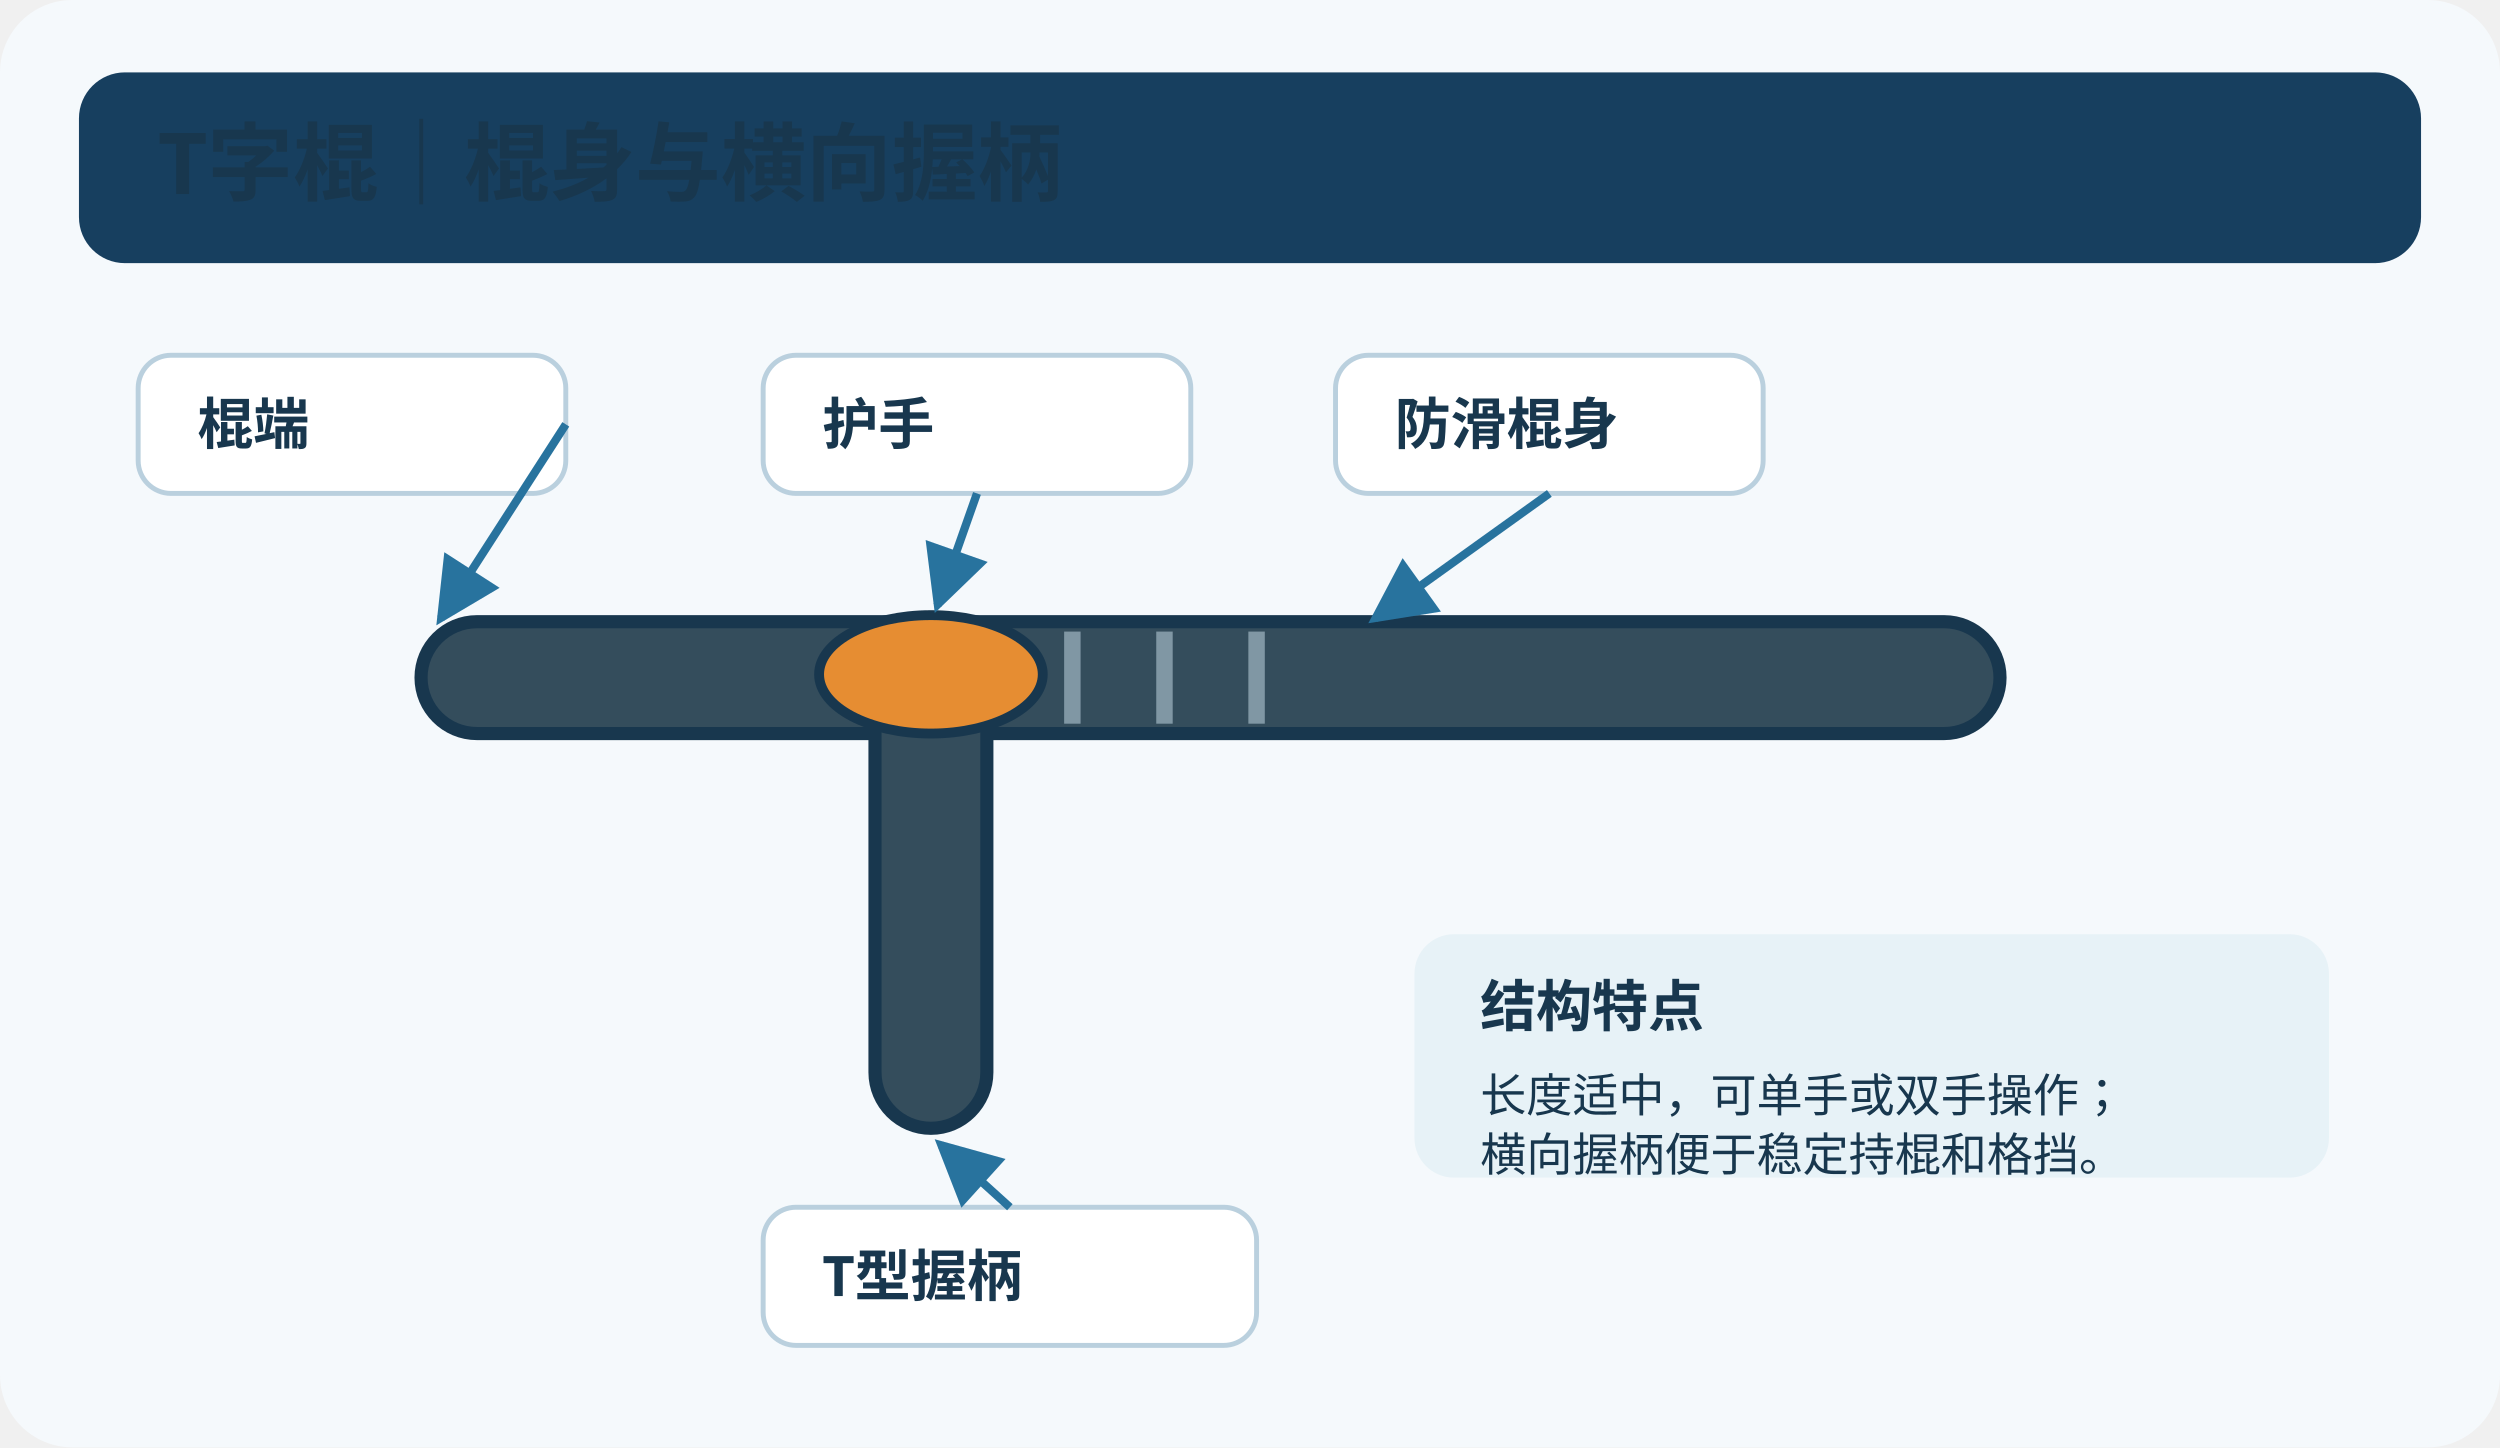
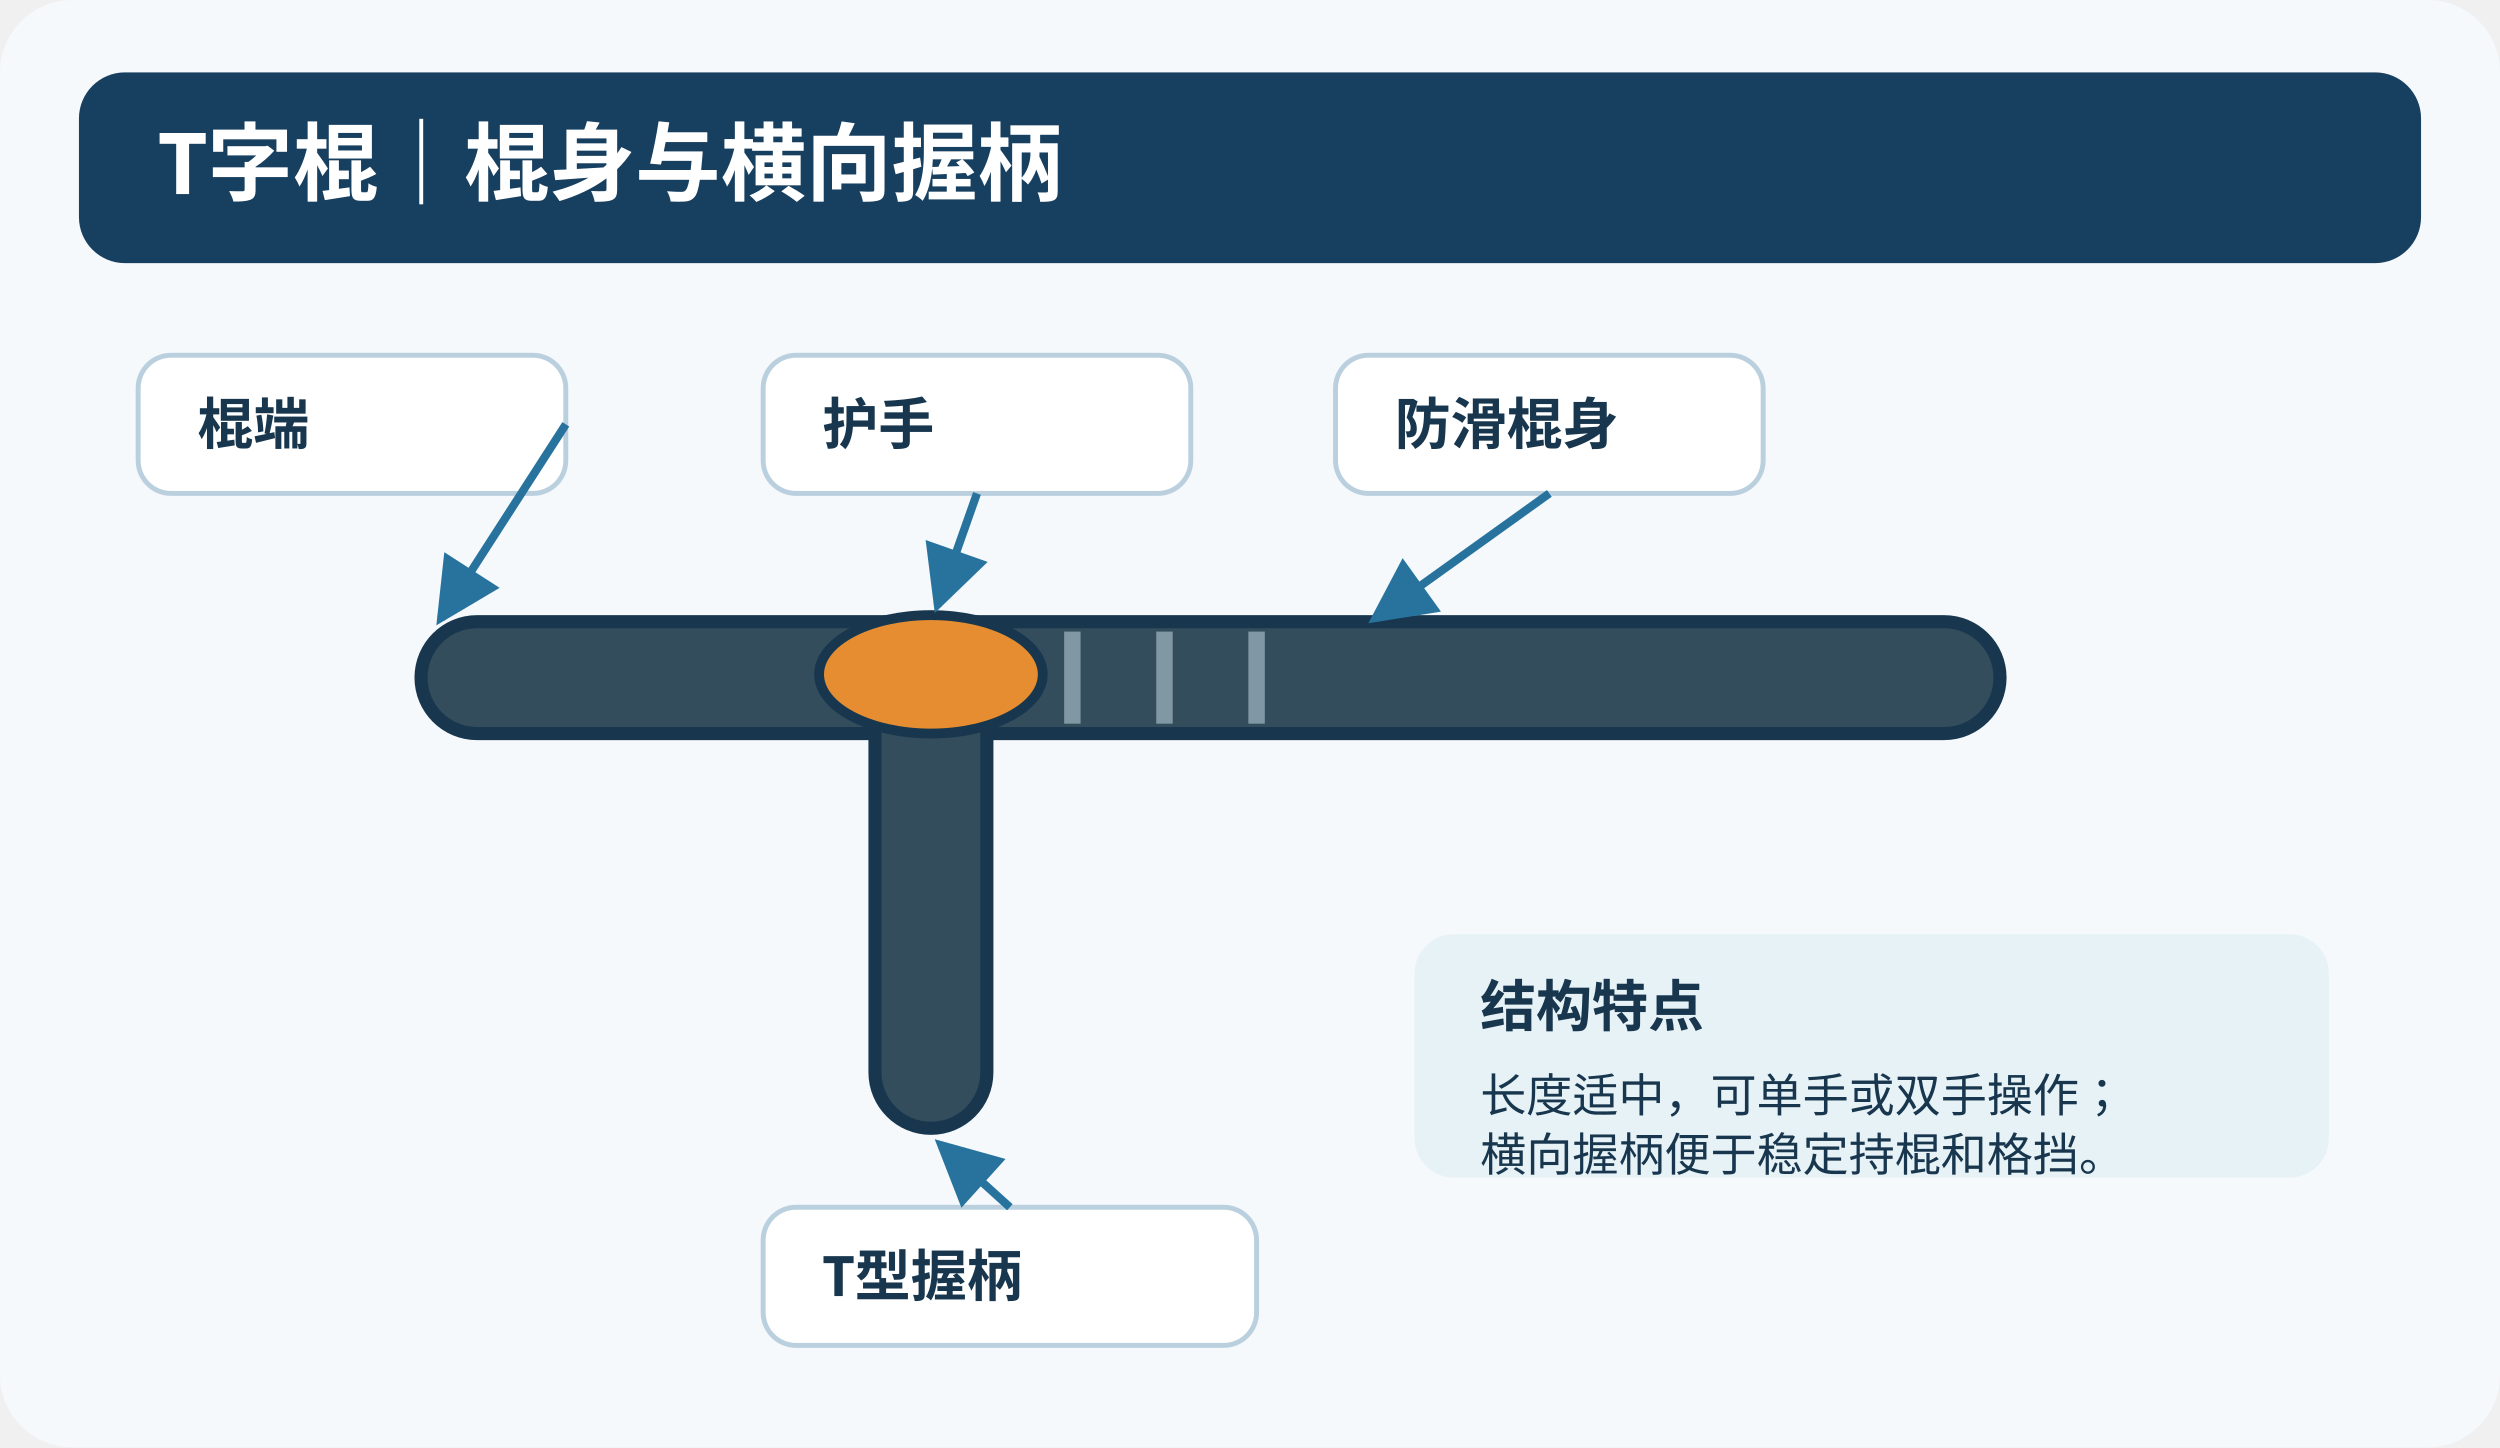
<svg xmlns="http://www.w3.org/2000/svg" viewBox="0 0 760 440" role="img" aria-labelledby="title desc">
  <defs>
-     <style>.t{font-family:"Microsoft YaHei","PingFang SC",sans-serif;fill:#18374e}.h{font-size:26px;font-weight:700}.s{font-size:17px;font-weight:700}.b{font-size:14px}.line{stroke:#28739e;stroke-width:2.5;fill:none}.label{fill:#fff;stroke:#bad0de;stroke-width:1.5}</style>
+     <style>.t{font-family:"Microsoft YaHei","PingFang SC",sans-serif;fill:#18374e}.light{fill:#fff}.dark{fill:#18374e}.h{font-size:26px;font-weight:700}.s{font-size:17px;font-weight:700}.b{font-size:14px}.line{stroke:#28739e;stroke-width:2.5;fill:none}.label{fill:#fff;stroke:#bad0de;stroke-width:1.5}.mobile{display:none}@media (max-width:500px){.mobile{display:block}}</style>
    <marker id="a" markerWidth="8" markerHeight="8" refX="7" refY="4" orient="auto">
      <path d="M0 0l8 4-8 4z" fill="#28739e" />
    </marker>
  </defs>
  <rect width="760" height="440" rx="22" fill="#f5f9fc" />
  <rect x="24" y="22" width="712" height="58" rx="14" fill="#173f5f" />
-   <text x="48" y="59" class="t h" fill="#fff">T字棍｜棍身与横向握柄</text>
+   <text x="48" y="59" class="t h light">T字棍｜棍身与横向握柄</text>
  <g aria-label="T字棍结构">
    <rect x="128" y="189" width="480" height="34" rx="17" fill="#344d5c" stroke="#18374e" stroke-width="4" />
    <rect x="266" y="201" width="34" height="142" rx="17" fill="#344d5c" stroke="#18374e" stroke-width="4" />
    <ellipse cx="283" cy="205" rx="34" ry="18" fill="#e68d32" stroke="#18374e" stroke-width="3" />
    <path d="M326 192v28M354 192v28M382 192v28" stroke="#8097a4" stroke-width="5" />
  </g>
  <g>
    <rect x="42" y="108" width="130" height="42" rx="10" class="label" />
    <text x="60" y="135" class="t s">棍端</text>
    <path d="M172 129l-38 59" class="line" marker-end="url(#a)" />
    <rect x="232" y="108" width="130" height="42" rx="10" class="label" />
    <text x="250" y="135" class="t s">护手</text>
    <path d="M297 150l-12 34" class="line" marker-end="url(#a)" />
    <rect x="406" y="108" width="130" height="42" rx="10" class="label" />
    <text x="424" y="135" class="t s">防滑棍身</text>
    <path d="M471 150l-53 38" class="line" marker-end="url(#a)" />
    <rect x="232" y="367" width="150" height="42" rx="10" class="label" />
    <text x="250" y="394" class="t s">T型握柄</text>
    <path d="M307 367l-21-19" class="line" marker-end="url(#a)" />
  </g>
  <rect x="430" y="284" width="278" height="74" rx="12" fill="#e7f2f7" />
  <text x="450" y="312" class="t s">结构特点</text>
  <text x="450" y="338" class="t b">长度适中，可单手或双手操作；</text>
  <text x="450" y="356" class="t b">横向握柄便于稳定持棍和格挡。</text>
+   <g class="mobile" aria-label="移动端T字棍结构">
+     <rect width="760" height="440" rx="22" fill="#f5f9fc" />
+     <rect x="24" y="22" width="712" height="64" rx="14" fill="#173f5f" />
+     <text x="48" y="64" class="t light" font-size="30" font-weight="700">T字棍｜结构</text>
+     <rect x="70" y="162" width="610" height="42" rx="21" fill="#344d5c" />
+     <rect x="263" y="183" width="42" height="143" rx="21" fill="#344d5c" />
+     <ellipse cx="284" cy="183" rx="40" ry="22" fill="#e68d32" />
+     <text x="70" y="262" class="t dark" font-size="27" font-weight="700">棍身＋棍端</text>
+     <text x="350" y="262" class="t dark" font-size="27" font-weight="700">T型握柄＋护手</text>
+     <text x="70" y="322" class="t dark" font-size="27" font-weight="700">横向握柄便于稳定持棍和格挡</text>
+     <text x="70" y="386" class="t dark" font-size="25" font-weight="700">长度适中，可单手或双手操作</text>
+   </g>
</svg>
